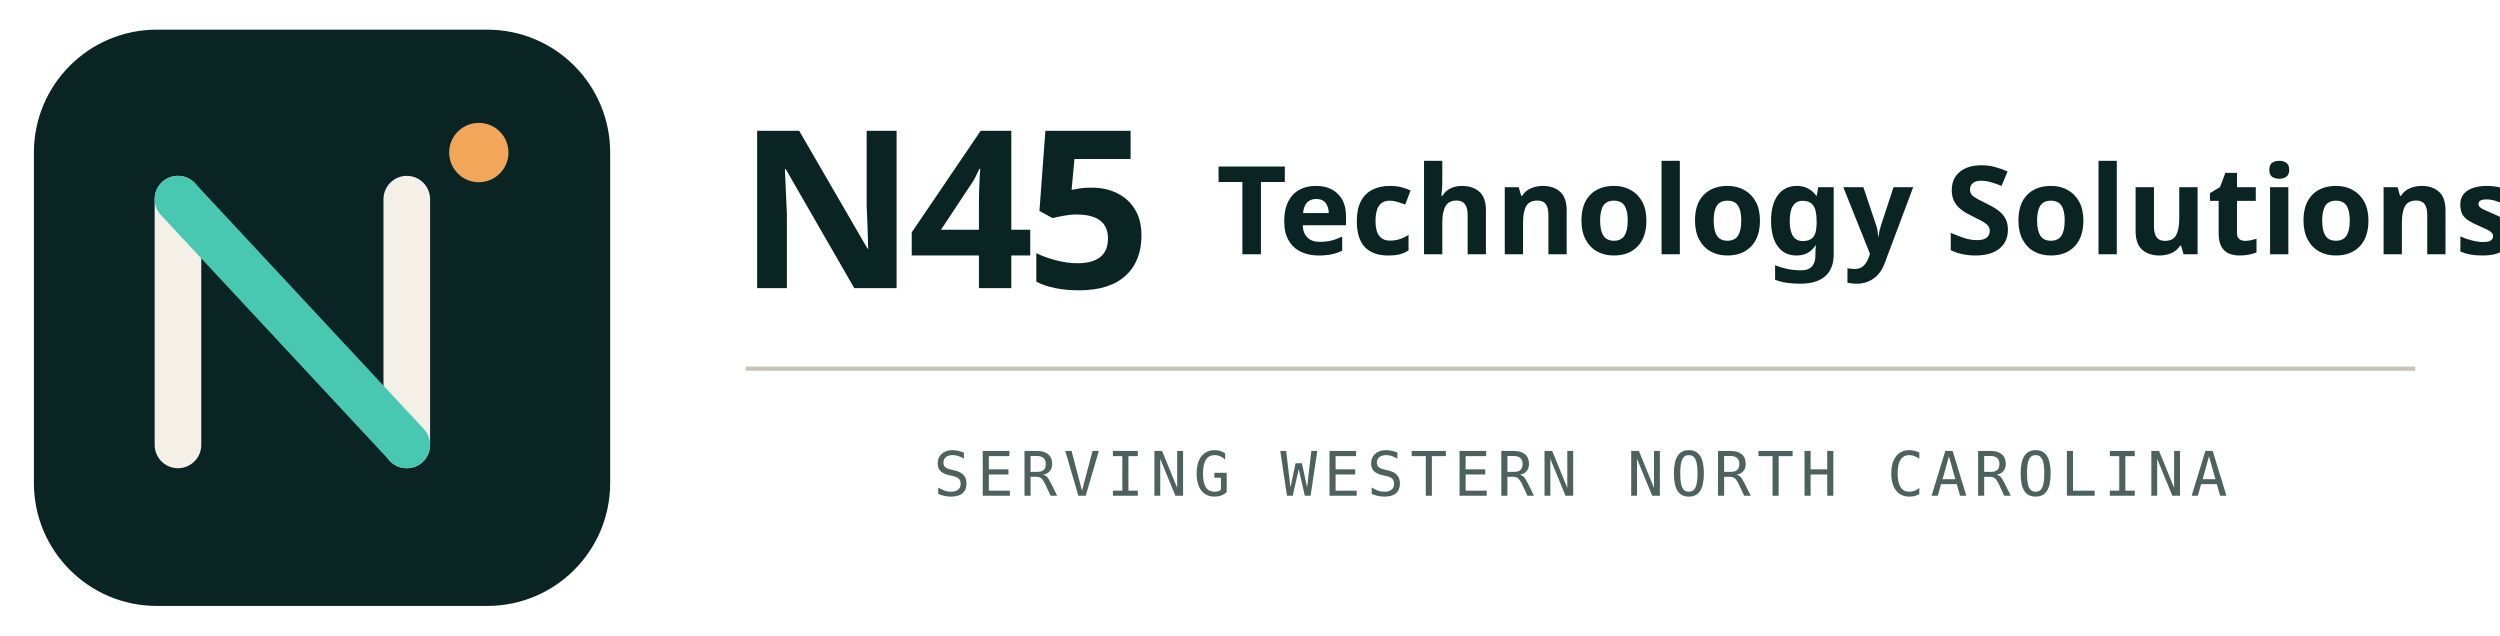
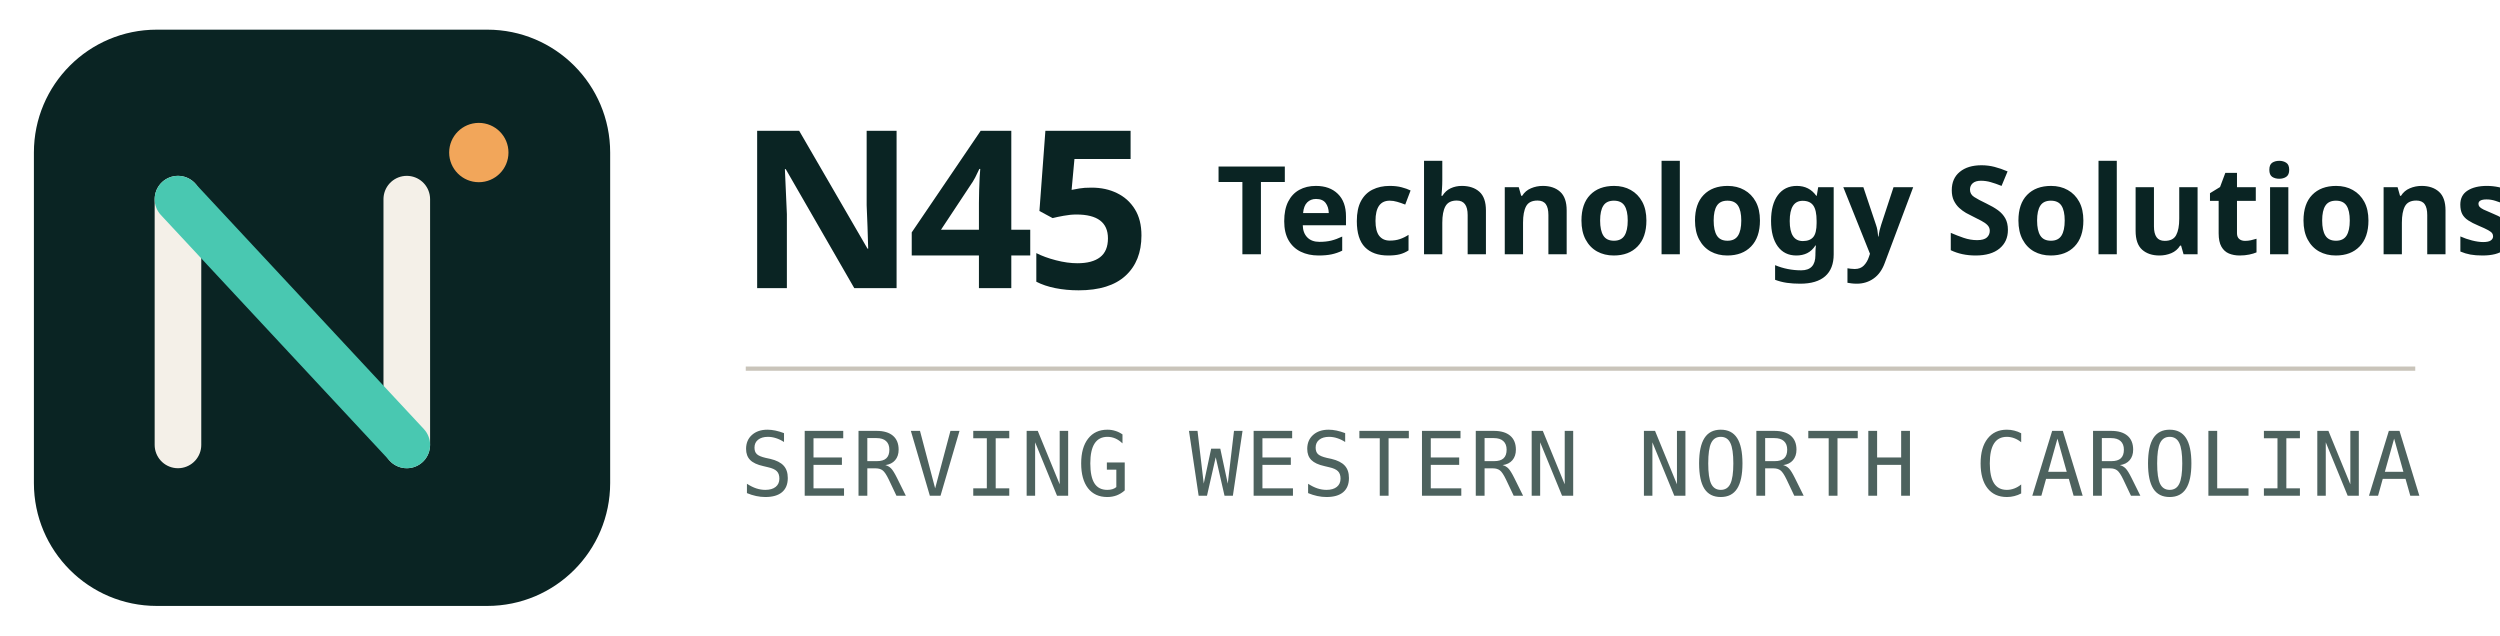
<svg xmlns="http://www.w3.org/2000/svg" viewBox="0 0 590 150" role="img" aria-labelledby="title desc">
  <g transform="translate(8 7)">
    <rect width="136" height="136" rx="29" fill="#0a2423" />
    <path d="M34 98V40M88 98V40" fill="none" stroke="#f4f0e8" stroke-width="11" stroke-linecap="round" />
    <path d="M34 40l54 58" fill="none" stroke="#49c8b1" stroke-width="11" stroke-linecap="round" />
    <circle cx="105" cy="29" r="7" fill="#f2a65a" />
  </g>
  <text x="174" y="68" fill="#0a2423" font-family="Manrope, Segoe UI, sans-serif" font-size="52" font-weight="800" letter-spacing="-2">N45</text>
  <text x="287" y="60" fill="#0a2423" font-family="Manrope, Segoe UI, sans-serif" font-size="29" font-weight="700">Technology Solutions</text>
  <path d="M176 87h394" stroke="#c9c4ba" stroke-width="1" />
-   <text x="373" y="117" fill="#4d625e" font-family="IBM Plex Mono, Consolas, monospace" font-size="14.5" font-weight="500" letter-spacing="1.5" text-anchor="middle">SERVING WESTERN NORTH CAROLINA</text>
+   <text x="373" y="117" fill="#4d625e" font-family="IBM Plex Mono, Consolas, monospace" font-size="21" font-weight="500" letter-spacing="0.6" text-anchor="middle">SERVING WESTERN NORTH CAROLINA</text>
</svg>
